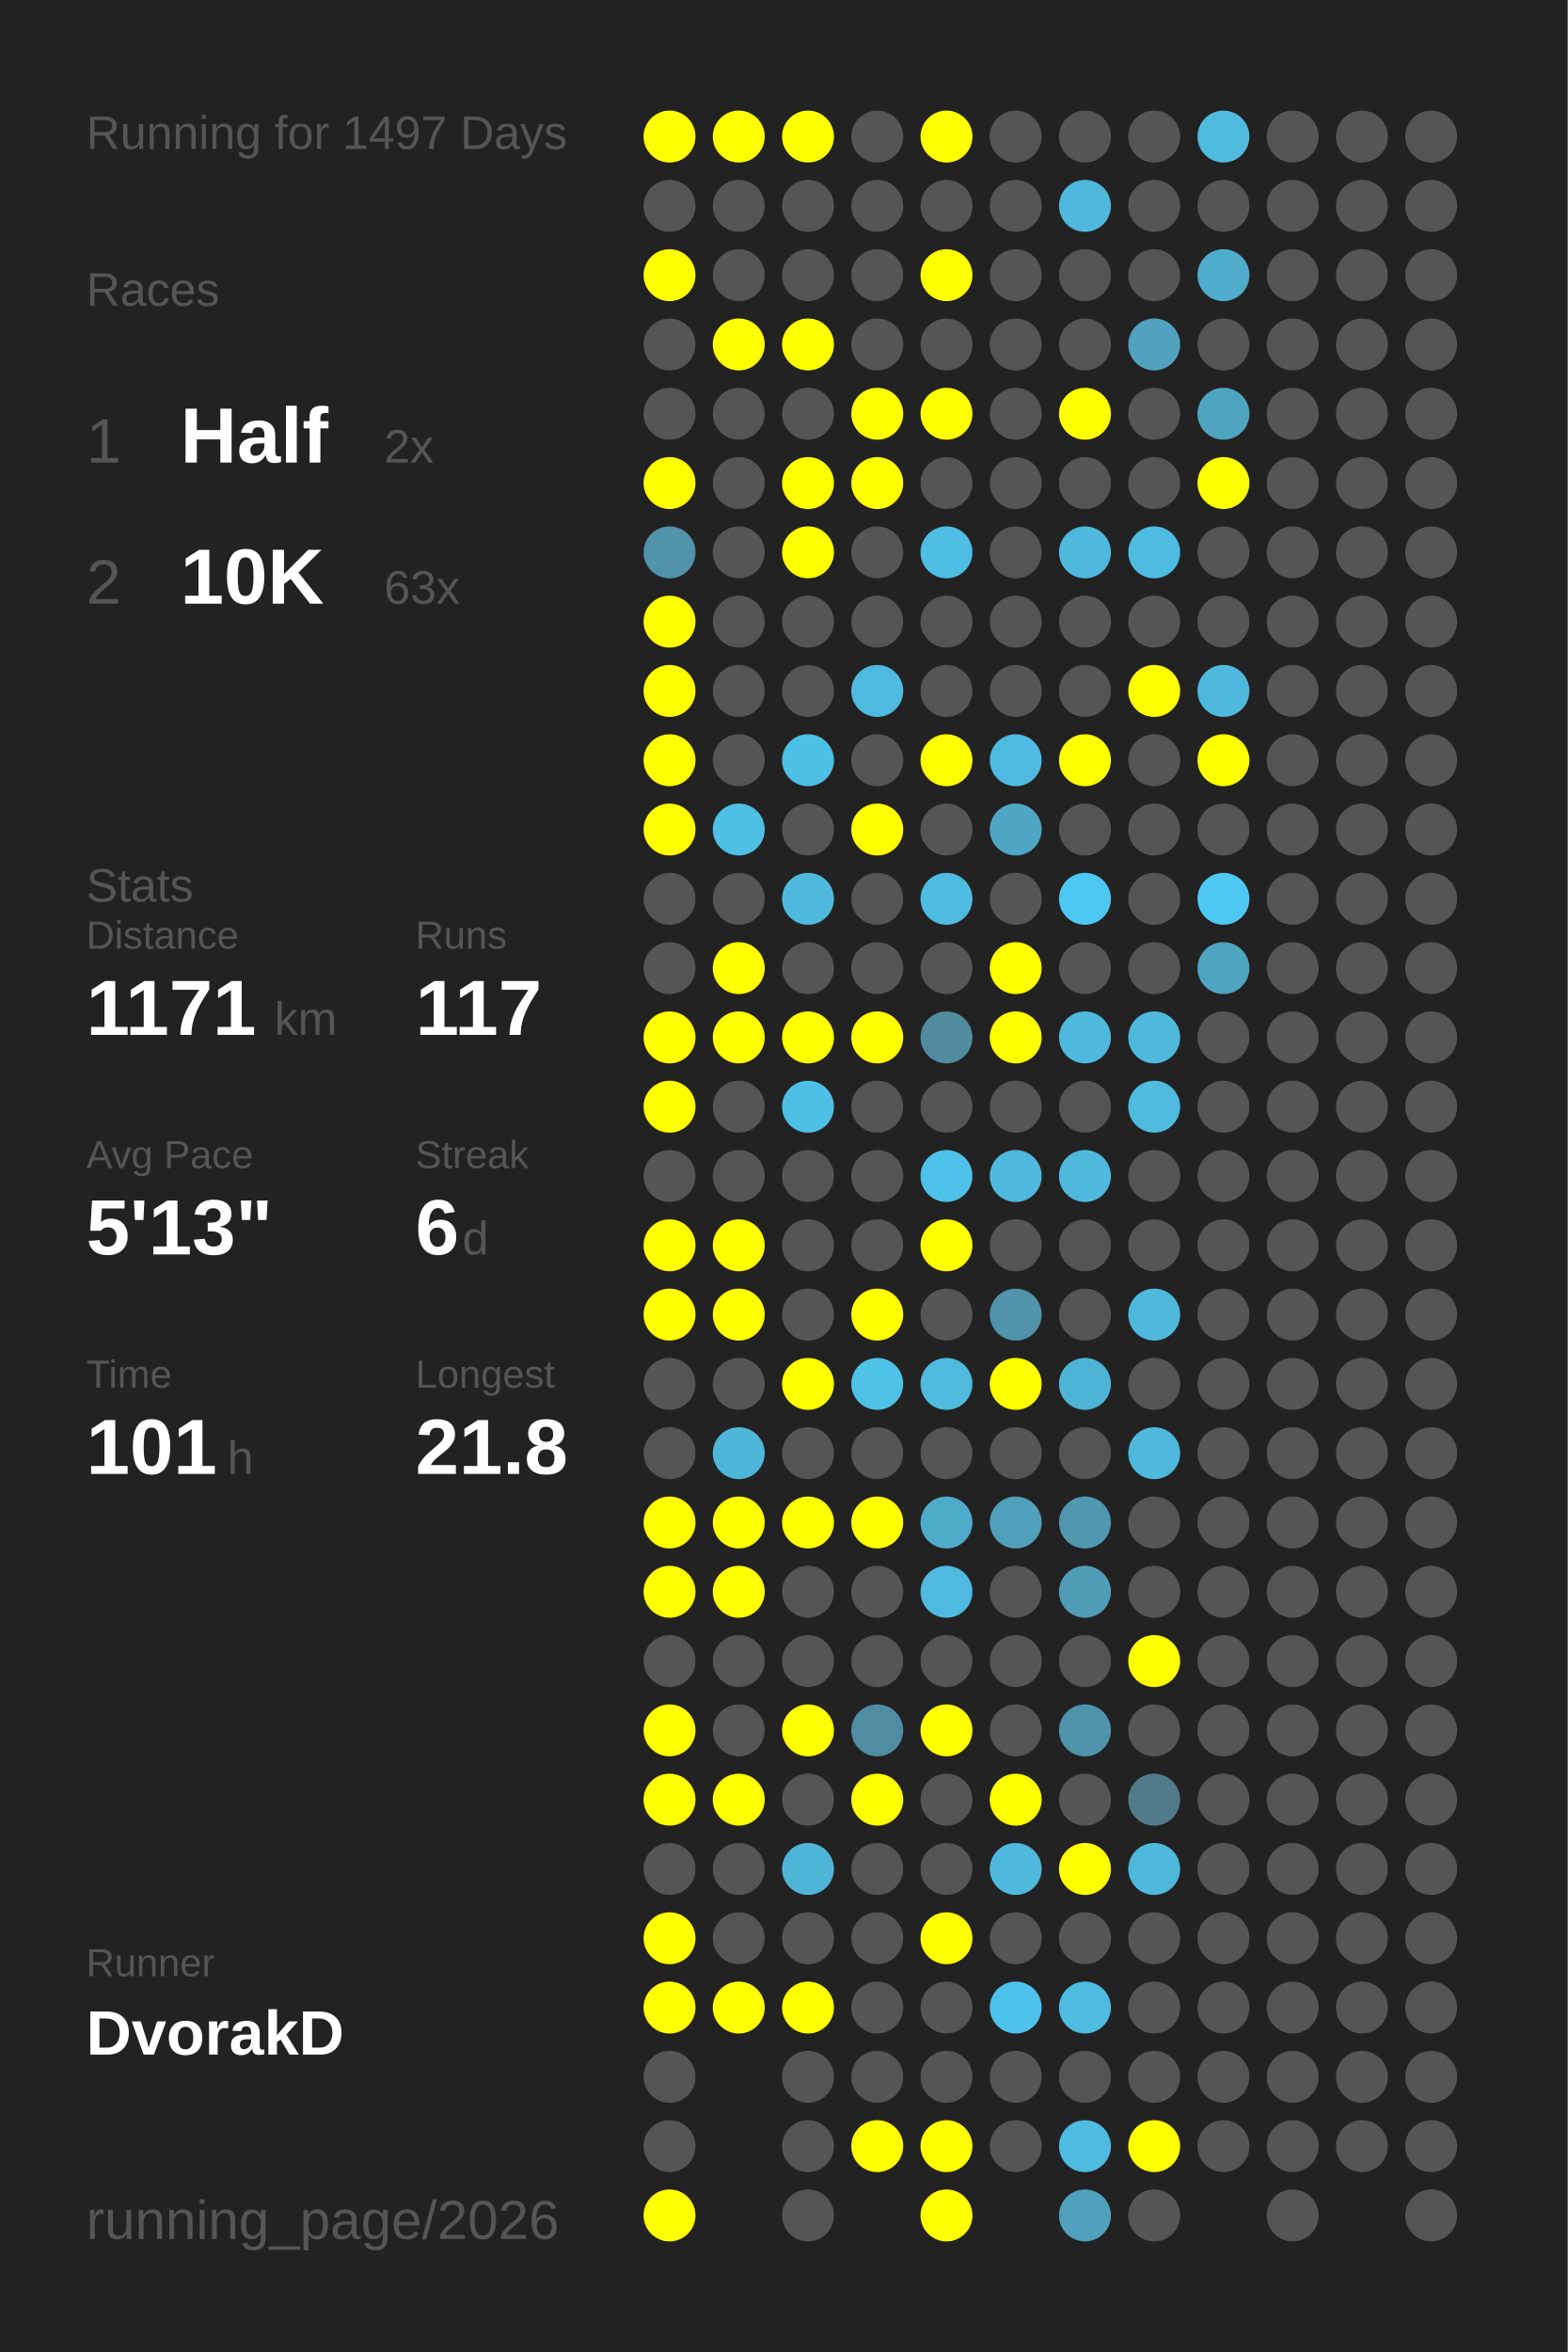
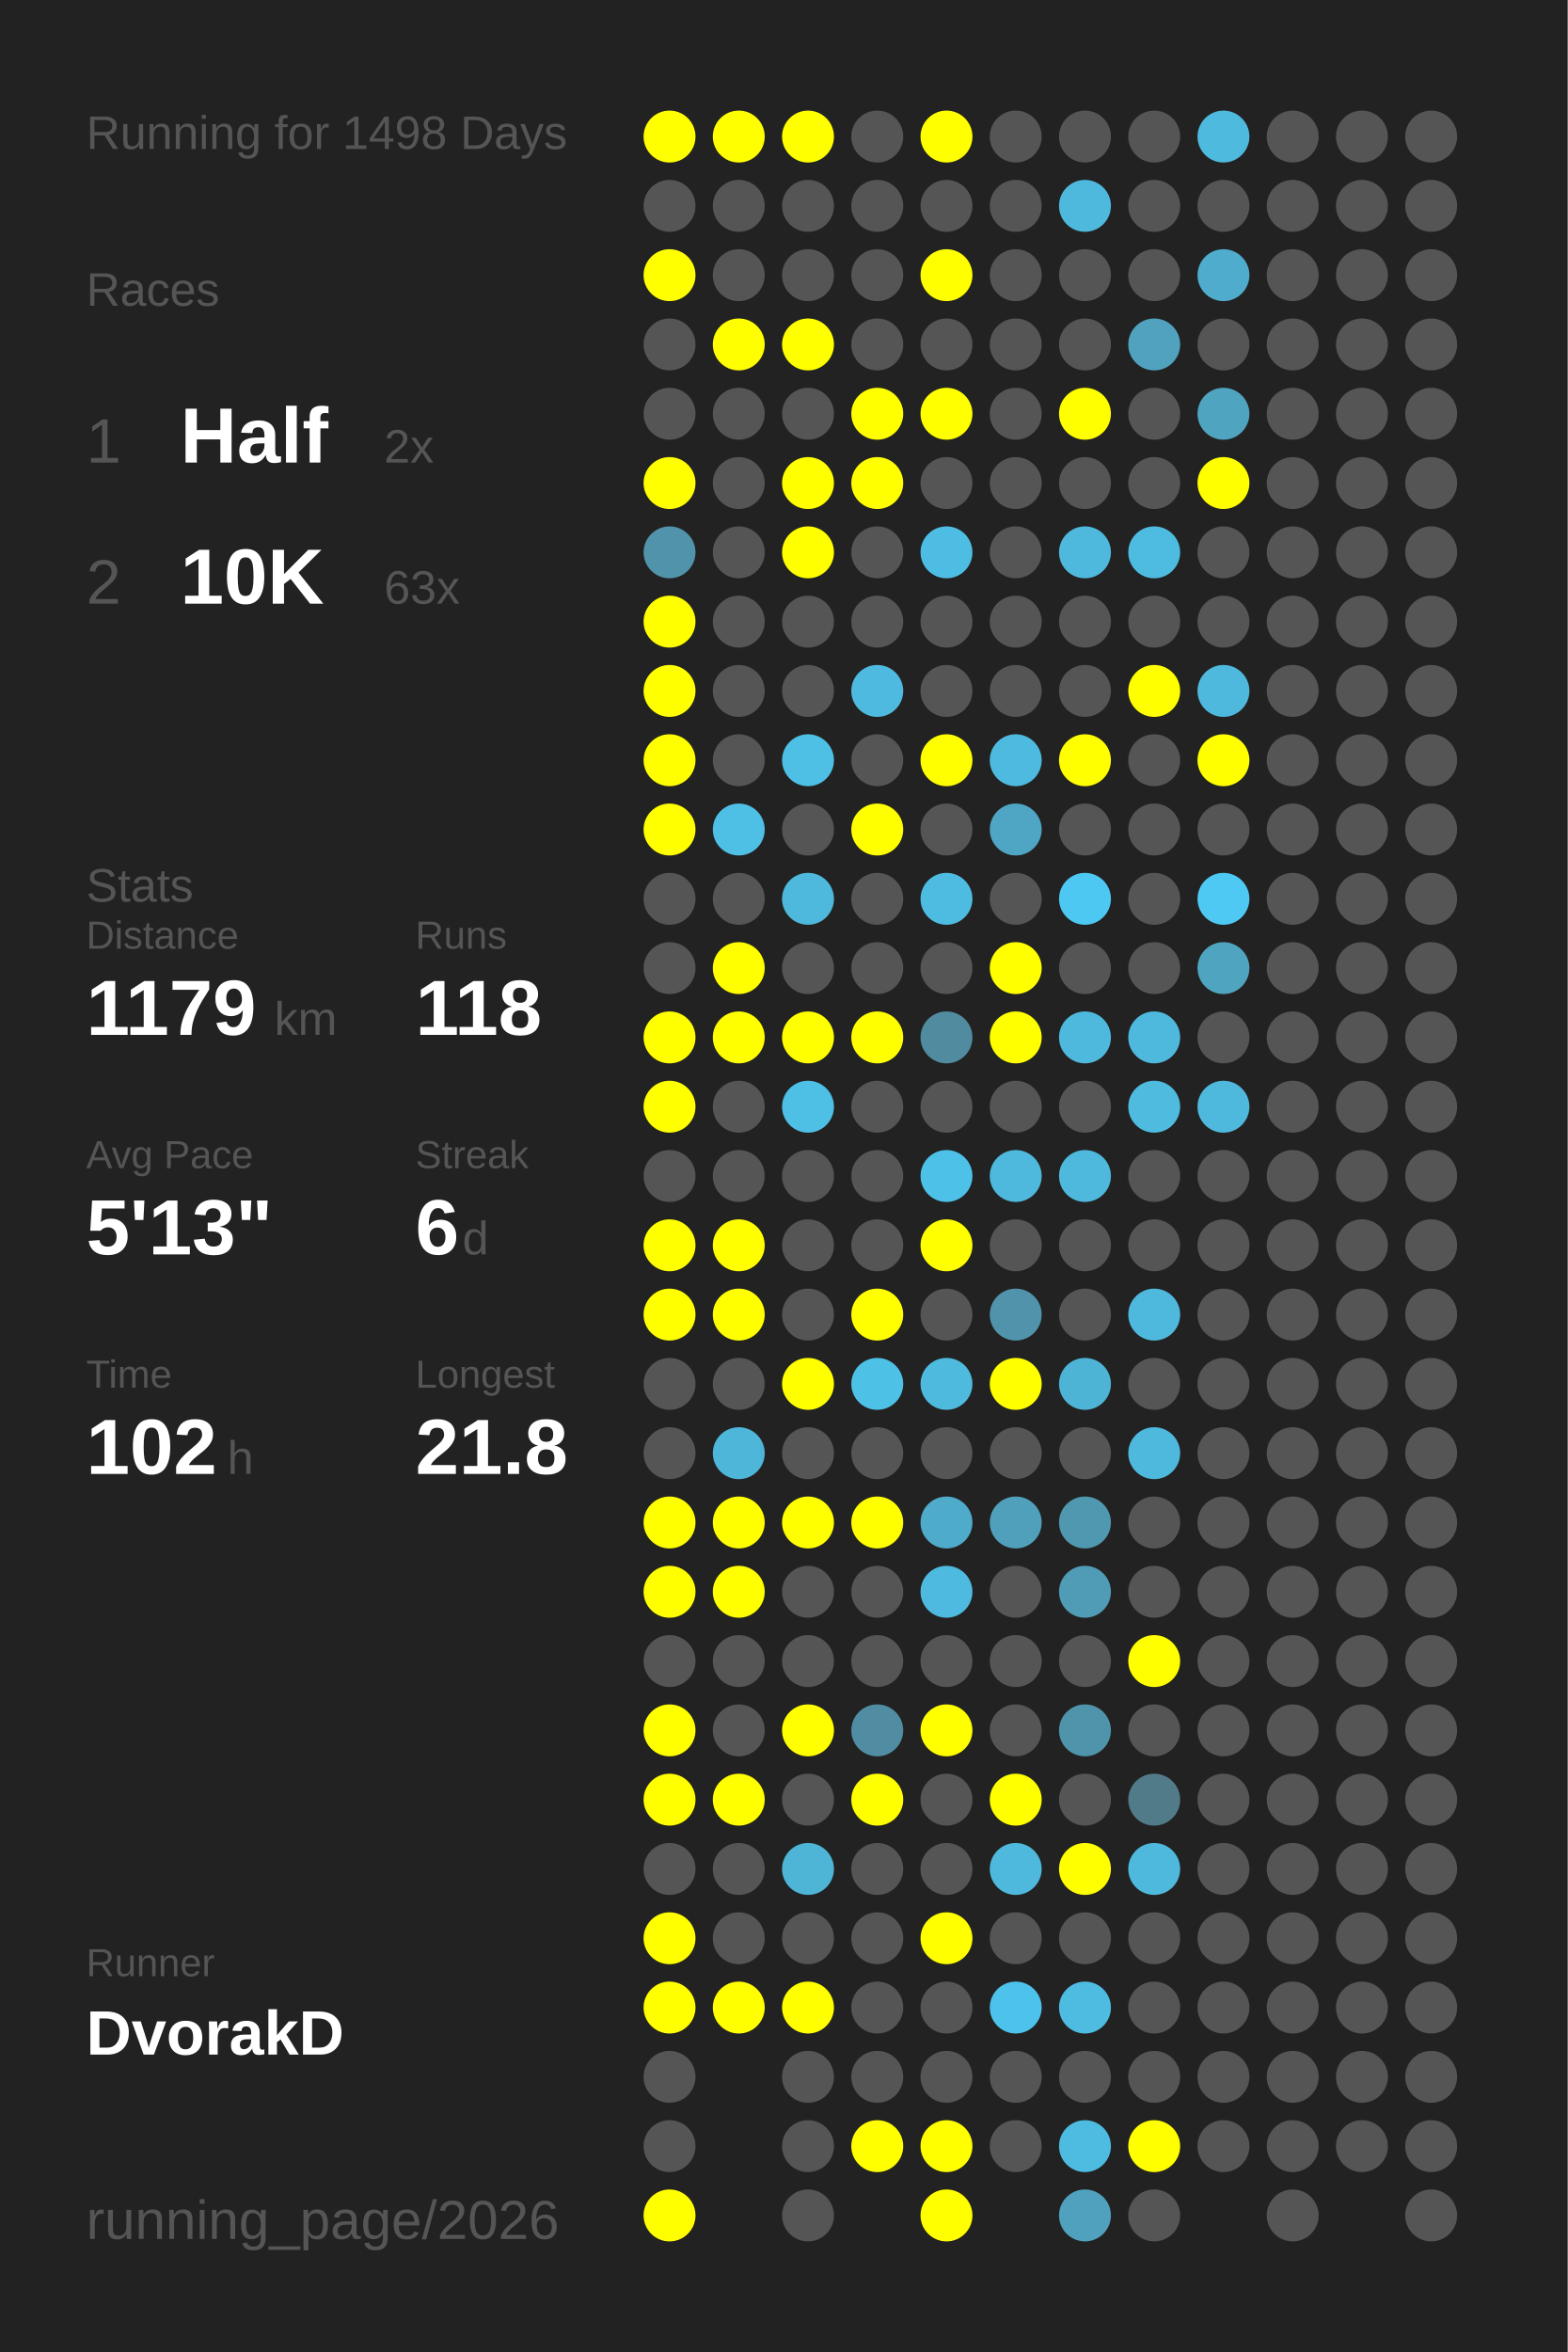
<svg xmlns="http://www.w3.org/2000/svg" baseProfile="full" height="300mm" version="1.1" viewBox="0,0,200,300" width="200mm">
  <defs />
  <rect fill="#222222" height="300" width="200" x="0" y="0" />
-   <text fill="#555555" style="font-size:6px; font-family:Arial;" x="11" y="19">Running for 1497 Days</text>
+   <text fill="#555555" style="font-size:6px; font-family:Arial;" x="11" y="19">Running for 1498 Days</text>
  <text fill="#555555" style="font-size:6px; font-family:Arial;" x="11" y="39">Races</text>
  <text fill="#555555" style="font-size:8px; font-family:Arial;" x="11" y="59">1</text>
  <text fill="#FFFFFF" style="font-size:10px; font-family:Arial; font-weight:bold;" x="23" y="59">Half</text>
  <text fill="#555555" style="font-size:6px; font-family:Arial;" x="49" y="59">2x</text>
  <text fill="#555555" style="font-size:8px; font-family:Arial;" x="11" y="77">2</text>
  <text fill="#FFFFFF" style="font-size:10px; font-family:Arial; font-weight:bold;" x="23" y="77">10K</text>
  <text fill="#555555" style="font-size:6px; font-family:Arial;" x="49" y="77">63x</text>
  <text fill="#555555" style="font-size:6px; font-family:Arial;" x="11" y="115">Stats</text>
  <text fill="#555555" style="font-size:5px; font-family:Arial;" x="11" y="121">Distance</text>
-   <text fill="#FFFFFF" style="font-size:10px; font-family:Arial; font-weight:bold;" x="11" y="132">1171</text>
+   <text fill="#FFFFFF" style="font-size:10px; font-family:Arial; font-weight:bold;" x="11" y="132">1179</text>
  <text fill="#555555" style="font-size:6px; font-family:Arial;" x="35" y="132">km</text>
  <text fill="#555555" style="font-size:5px; font-family:Arial;" x="53" y="121">Runs</text>
-   <text fill="#FFFFFF" style="font-size:10px; font-family:Arial; font-weight:bold;" x="53" y="132">117</text>
+   <text fill="#FFFFFF" style="font-size:10px; font-family:Arial; font-weight:bold;" x="53" y="132">118</text>
  <text fill="#555555" style="font-size:5px; font-family:Arial;" x="11" y="149">Avg Pace</text>
  <text fill="#FFFFFF" style="font-size:10px; font-family:Arial; font-weight:bold;" x="11" y="160">5'13"</text>
  <text fill="#555555" style="font-size:5px; font-family:Arial;" x="53" y="149">Streak</text>
  <text fill="#FFFFFF" style="font-size:10px; font-family:Arial; font-weight:bold;" x="53" y="160">6</text>
  <text fill="#555555" style="font-size:6px; font-family:Arial;" x="59" y="160">d</text>
  <text fill="#555555" style="font-size:5px; font-family:Arial;" x="11" y="177">Time</text>
-   <text fill="#FFFFFF" style="font-size:10px; font-family:Arial; font-weight:bold;" x="11" y="188">101</text>
+   <text fill="#FFFFFF" style="font-size:10px; font-family:Arial; font-weight:bold;" x="11" y="188">102</text>
  <text fill="#555555" style="font-size:6px; font-family:Arial;" x="29" y="188">h</text>
  <text fill="#555555" style="font-size:5px; font-family:Arial;" x="53" y="177">Longest</text>
  <text fill="#FFFFFF" style="font-size:10px; font-family:Arial; font-weight:bold;" x="53" y="188">21.8</text>
  <text fill="#555555" style="font-size:5px; font-family:Arial;" x="11" y="252.065">Runner</text>
  <text fill="#FFFFFF" style="font-size:8px; font-family:Arial; font-weight:bold;" x="11" y="262.065">DvorakD</text>
  <text fill="#555555" style="font-size:7px; font-family:Arial;" x="11" y="285.581">running_page/2026</text>
  <circle cx="85.417" cy="17.419" fill="#FFFF00" r="3.312" />
  <circle cx="85.417" cy="26.258" fill="#555555" r="3.312" />
  <circle cx="85.417" cy="35.097" fill="#FFFF00" r="3.312" />
  <circle cx="85.417" cy="43.935" fill="#555555" r="3.312" />
  <circle cx="85.417" cy="52.774" fill="#555555" r="3.312" />
  <circle cx="85.417" cy="61.613" fill="#FFFF00" r="3.312" />
  <circle cx="85.417" cy="70.452" fill="#5093aa" r="3.312" />
  <circle cx="85.417" cy="79.29" fill="#FFFF00" r="3.312" />
  <circle cx="85.417" cy="88.129" fill="#FFFF00" r="3.312" />
  <circle cx="85.417" cy="96.968" fill="#FFFF00" r="3.312" />
  <circle cx="85.417" cy="105.806" fill="#FFFF00" r="3.312" />
  <circle cx="85.417" cy="114.645" fill="#555555" r="3.312" />
  <circle cx="85.417" cy="123.484" fill="#555555" r="3.312" />
  <circle cx="85.417" cy="132.323" fill="#FFFF00" r="3.312" />
  <circle cx="85.417" cy="141.161" fill="#FFFF00" r="3.312" />
  <circle cx="85.417" cy="150" fill="#555555" r="3.312" />
  <circle cx="85.417" cy="158.839" fill="#FFFF00" r="3.312" />
  <circle cx="85.417" cy="167.677" fill="#FFFF00" r="3.312" />
  <circle cx="85.417" cy="176.516" fill="#555555" r="3.312" />
  <circle cx="85.417" cy="185.355" fill="#555555" r="3.312" />
  <circle cx="85.417" cy="194.194" fill="#FFFF00" r="3.312" />
  <circle cx="85.417" cy="203.032" fill="#FFFF00" r="3.312" />
  <circle cx="85.417" cy="211.871" fill="#555555" r="3.312" />
  <circle cx="85.417" cy="220.71" fill="#FFFF00" r="3.312" />
  <circle cx="85.417" cy="229.548" fill="#FFFF00" r="3.312" />
  <circle cx="85.417" cy="238.387" fill="#555555" r="3.312" />
  <circle cx="85.417" cy="247.226" fill="#FFFF00" r="3.312" />
  <circle cx="85.417" cy="256.065" fill="#FFFF00" r="3.312" />
  <circle cx="85.417" cy="264.903" fill="#555555" r="3.312" />
  <circle cx="85.417" cy="273.742" fill="#555555" r="3.312" />
  <circle cx="85.417" cy="282.581" fill="#FFFF00" r="3.312" />
  <circle cx="94.25" cy="17.419" fill="#FFFF00" r="3.312" />
  <circle cx="94.25" cy="26.258" fill="#555555" r="3.312" />
  <circle cx="94.25" cy="35.097" fill="#555555" r="3.312" />
  <circle cx="94.25" cy="43.935" fill="#FFFF00" r="3.312" />
  <circle cx="94.25" cy="52.774" fill="#555555" r="3.312" />
  <circle cx="94.25" cy="61.613" fill="#555555" r="3.312" />
  <circle cx="94.25" cy="70.452" fill="#555555" r="3.312" />
  <circle cx="94.25" cy="79.29" fill="#555555" r="3.312" />
  <circle cx="94.25" cy="88.129" fill="#555555" r="3.312" />
  <circle cx="94.25" cy="96.968" fill="#555555" r="3.312" />
  <circle cx="94.25" cy="105.806" fill="#4ebfe5" r="3.312" />
  <circle cx="94.25" cy="114.645" fill="#555555" r="3.312" />
  <circle cx="94.25" cy="123.484" fill="#FFFF00" r="3.312" />
  <circle cx="94.25" cy="132.323" fill="#FFFF00" r="3.312" />
  <circle cx="94.25" cy="141.161" fill="#555555" r="3.312" />
  <circle cx="94.25" cy="150" fill="#555555" r="3.312" />
  <circle cx="94.25" cy="158.839" fill="#FFFF00" r="3.312" />
  <circle cx="94.25" cy="167.677" fill="#FFFF00" r="3.312" />
  <circle cx="94.25" cy="176.516" fill="#555555" r="3.312" />
  <circle cx="94.25" cy="185.355" fill="#4eb6d9" r="3.312" />
  <circle cx="94.25" cy="194.194" fill="#FFFF00" r="3.312" />
  <circle cx="94.25" cy="203.032" fill="#FFFF00" r="3.312" />
  <circle cx="94.25" cy="211.871" fill="#555555" r="3.312" />
  <circle cx="94.25" cy="220.71" fill="#555555" r="3.312" />
  <circle cx="94.25" cy="229.548" fill="#FFFF00" r="3.312" />
  <circle cx="94.25" cy="238.387" fill="#555555" r="3.312" />
  <circle cx="94.25" cy="247.226" fill="#555555" r="3.312" />
  <circle cx="94.25" cy="256.065" fill="#FFFF00" r="3.312" />
  <circle cx="103.083" cy="17.419" fill="#FFFF00" r="3.312" />
  <circle cx="103.083" cy="26.258" fill="#555555" r="3.312" />
  <circle cx="103.083" cy="35.097" fill="#555555" r="3.312" />
  <circle cx="103.083" cy="43.935" fill="#FFFF00" r="3.312" />
  <circle cx="103.083" cy="52.774" fill="#555555" r="3.312" />
  <circle cx="103.083" cy="61.613" fill="#FFFF00" r="3.312" />
  <circle cx="103.083" cy="70.452" fill="#FFFF00" r="3.312" />
  <circle cx="103.083" cy="79.29" fill="#555555" r="3.312" />
  <circle cx="103.083" cy="88.129" fill="#555555" r="3.312" />
  <circle cx="103.083" cy="96.968" fill="#4ebfe5" r="3.312" />
  <circle cx="103.083" cy="105.806" fill="#555555" r="3.312" />
  <circle cx="103.083" cy="114.645" fill="#4eb9dd" r="3.312" />
  <circle cx="103.083" cy="123.484" fill="#555555" r="3.312" />
  <circle cx="103.083" cy="132.323" fill="#FFFF00" r="3.312" />
  <circle cx="103.083" cy="141.161" fill="#4ebfe5" r="3.312" />
  <circle cx="103.083" cy="150" fill="#555555" r="3.312" />
  <circle cx="103.083" cy="158.839" fill="#555555" r="3.312" />
  <circle cx="103.083" cy="167.677" fill="#555555" r="3.312" />
  <circle cx="103.083" cy="176.516" fill="#FFFF00" r="3.312" />
  <circle cx="103.083" cy="185.355" fill="#555555" r="3.312" />
  <circle cx="103.083" cy="194.194" fill="#FFFF00" r="3.312" />
  <circle cx="103.083" cy="203.032" fill="#555555" r="3.312" />
  <circle cx="103.083" cy="211.871" fill="#555555" r="3.312" />
  <circle cx="103.083" cy="220.71" fill="#FFFF00" r="3.312" />
  <circle cx="103.083" cy="229.548" fill="#555555" r="3.312" />
  <circle cx="103.083" cy="238.387" fill="#4eb5d7" r="3.312" />
  <circle cx="103.083" cy="247.226" fill="#555555" r="3.312" />
  <circle cx="103.083" cy="256.065" fill="#FFFF00" r="3.312" />
  <circle cx="103.083" cy="264.903" fill="#555555" r="3.312" />
  <circle cx="103.083" cy="273.742" fill="#555555" r="3.312" />
  <circle cx="103.083" cy="282.581" fill="#555555" r="3.312" />
  <circle cx="111.917" cy="17.419" fill="#555555" r="3.312" />
  <circle cx="111.917" cy="26.258" fill="#555555" r="3.312" />
  <circle cx="111.917" cy="35.097" fill="#555555" r="3.312" />
  <circle cx="111.917" cy="43.935" fill="#555555" r="3.312" />
  <circle cx="111.917" cy="52.774" fill="#FFFF00" r="3.312" />
  <circle cx="111.917" cy="61.613" fill="#FFFF00" r="3.312" />
  <circle cx="111.917" cy="70.452" fill="#555555" r="3.312" />
  <circle cx="111.917" cy="79.29" fill="#555555" r="3.312" />
  <circle cx="111.917" cy="88.129" fill="#4ebadf" r="3.312" />
  <circle cx="111.917" cy="96.968" fill="#555555" r="3.312" />
  <circle cx="111.917" cy="105.806" fill="#FFFF00" r="3.312" />
  <circle cx="111.917" cy="114.645" fill="#555555" r="3.312" />
  <circle cx="111.917" cy="123.484" fill="#555555" r="3.312" />
  <circle cx="111.917" cy="132.323" fill="#FFFF00" r="3.312" />
  <circle cx="111.917" cy="141.161" fill="#555555" r="3.312" />
  <circle cx="111.917" cy="150" fill="#555555" r="3.312" />
  <circle cx="111.917" cy="158.839" fill="#555555" r="3.312" />
  <circle cx="111.917" cy="167.677" fill="#FFFF00" r="3.312" />
  <circle cx="111.917" cy="176.516" fill="#4ec1e7" r="3.312" />
  <circle cx="111.917" cy="185.355" fill="#555555" r="3.312" />
  <circle cx="111.917" cy="194.194" fill="#FFFF00" r="3.312" />
  <circle cx="111.917" cy="203.032" fill="#555555" r="3.312" />
  <circle cx="111.917" cy="211.871" fill="#555555" r="3.312" />
  <circle cx="111.917" cy="220.71" fill="#518da2" r="3.312" />
  <circle cx="111.917" cy="229.548" fill="#FFFF00" r="3.312" />
  <circle cx="111.917" cy="238.387" fill="#555555" r="3.312" />
  <circle cx="111.917" cy="247.226" fill="#555555" r="3.312" />
  <circle cx="111.917" cy="256.065" fill="#555555" r="3.312" />
  <circle cx="111.917" cy="264.903" fill="#555555" r="3.312" />
  <circle cx="111.917" cy="273.742" fill="#FFFF00" r="3.312" />
  <circle cx="120.75" cy="17.419" fill="#FFFF00" r="3.312" />
  <circle cx="120.75" cy="26.258" fill="#555555" r="3.312" />
  <circle cx="120.75" cy="35.097" fill="#FFFF00" r="3.312" />
  <circle cx="120.75" cy="43.935" fill="#555555" r="3.312" />
  <circle cx="120.75" cy="52.774" fill="#FFFF00" r="3.312" />
  <circle cx="120.75" cy="61.613" fill="#555555" r="3.312" />
  <circle cx="120.75" cy="70.452" fill="#4ebde3" r="3.312" />
  <circle cx="120.75" cy="79.29" fill="#555555" r="3.312" />
  <circle cx="120.75" cy="88.129" fill="#555555" r="3.312" />
  <circle cx="120.75" cy="96.968" fill="#FFFF00" r="3.312" />
  <circle cx="120.75" cy="105.806" fill="#555555" r="3.312" />
  <circle cx="120.75" cy="114.645" fill="#4ebce1" r="3.312" />
  <circle cx="120.75" cy="123.484" fill="#555555" r="3.312" />
  <circle cx="120.75" cy="132.323" fill="#518b9f" r="3.312" />
  <circle cx="120.75" cy="141.161" fill="#555555" r="3.312" />
  <circle cx="120.75" cy="150" fill="#4ec1e9" r="3.312" />
  <circle cx="120.75" cy="158.839" fill="#FFFF00" r="3.312" />
  <circle cx="120.75" cy="167.677" fill="#555555" r="3.312" />
  <circle cx="120.75" cy="176.516" fill="#4ebade" r="3.312" />
  <circle cx="120.75" cy="185.355" fill="#555555" r="3.312" />
  <circle cx="120.75" cy="194.194" fill="#4fabca" r="3.312" />
  <circle cx="120.75" cy="203.032" fill="#4ebadf" r="3.312" />
  <circle cx="120.75" cy="211.871" fill="#555555" r="3.312" />
  <circle cx="120.75" cy="220.71" fill="#FFFF00" r="3.312" />
  <circle cx="120.75" cy="229.548" fill="#555555" r="3.312" />
  <circle cx="120.75" cy="238.387" fill="#555555" r="3.312" />
  <circle cx="120.75" cy="247.226" fill="#FFFF00" r="3.312" />
  <circle cx="120.75" cy="256.065" fill="#555555" r="3.312" />
  <circle cx="120.75" cy="264.903" fill="#555555" r="3.312" />
  <circle cx="120.75" cy="273.742" fill="#FFFF00" r="3.312" />
  <circle cx="120.75" cy="282.581" fill="#FFFF00" r="3.312" />
  <circle cx="129.583" cy="17.419" fill="#555555" r="3.312" />
  <circle cx="129.583" cy="26.258" fill="#555555" r="3.312" />
  <circle cx="129.583" cy="35.097" fill="#555555" r="3.312" />
  <circle cx="129.583" cy="43.935" fill="#555555" r="3.312" />
  <circle cx="129.583" cy="52.774" fill="#555555" r="3.312" />
  <circle cx="129.583" cy="61.613" fill="#555555" r="3.312" />
  <circle cx="129.583" cy="70.452" fill="#555555" r="3.312" />
  <circle cx="129.583" cy="79.29" fill="#555555" r="3.312" />
  <circle cx="129.583" cy="88.129" fill="#555555" r="3.312" />
  <circle cx="129.583" cy="96.968" fill="#4ebadf" r="3.312" />
  <circle cx="129.583" cy="105.806" fill="#4fa6c4" r="3.312" />
  <circle cx="129.583" cy="114.645" fill="#555555" r="3.312" />
  <circle cx="129.583" cy="123.484" fill="#FFFF00" r="3.312" />
  <circle cx="129.583" cy="132.323" fill="#FFFF00" r="3.312" />
  <circle cx="129.583" cy="141.161" fill="#555555" r="3.312" />
  <circle cx="129.583" cy="150" fill="#4eb9dd" r="3.312" />
  <circle cx="129.583" cy="158.839" fill="#555555" r="3.312" />
  <circle cx="129.583" cy="167.677" fill="#5093aa" r="3.312" />
  <circle cx="129.583" cy="176.516" fill="#FFFF00" r="3.312" />
  <circle cx="129.583" cy="185.355" fill="#555555" r="3.312" />
  <circle cx="129.583" cy="194.194" fill="#50a0bb" r="3.312" />
  <circle cx="129.583" cy="203.032" fill="#555555" r="3.312" />
  <circle cx="129.583" cy="211.871" fill="#555555" r="3.312" />
  <circle cx="129.583" cy="220.71" fill="#555555" r="3.312" />
  <circle cx="129.583" cy="229.548" fill="#FFFF00" r="3.312" />
  <circle cx="129.583" cy="238.387" fill="#4eb9dd" r="3.312" />
  <circle cx="129.583" cy="247.226" fill="#555555" r="3.312" />
  <circle cx="129.583" cy="256.065" fill="#4dc2ea" r="3.312" />
  <circle cx="129.583" cy="264.903" fill="#555555" r="3.312" />
  <circle cx="129.583" cy="273.742" fill="#555555" r="3.312" />
  <circle cx="138.417" cy="17.419" fill="#555555" r="3.312" />
  <circle cx="138.417" cy="26.258" fill="#4eb9dd" r="3.312" />
  <circle cx="138.417" cy="35.097" fill="#555555" r="3.312" />
  <circle cx="138.417" cy="43.935" fill="#555555" r="3.312" />
  <circle cx="138.417" cy="52.774" fill="#FFFF00" r="3.312" />
  <circle cx="138.417" cy="61.613" fill="#555555" r="3.312" />
  <circle cx="138.417" cy="70.452" fill="#4eb9dd" r="3.312" />
  <circle cx="138.417" cy="79.29" fill="#555555" r="3.312" />
  <circle cx="138.417" cy="88.129" fill="#555555" r="3.312" />
  <circle cx="138.417" cy="96.968" fill="#FFFF00" r="3.312" />
  <circle cx="138.417" cy="105.806" fill="#555555" r="3.312" />
  <circle cx="138.417" cy="114.645" fill="#4dc8f2" r="3.312" />
  <circle cx="138.417" cy="123.484" fill="#555555" r="3.312" />
  <circle cx="138.417" cy="132.323" fill="#4eb9dd" r="3.312" />
  <circle cx="138.417" cy="141.161" fill="#555555" r="3.312" />
  <circle cx="138.417" cy="150" fill="#4eb9dd" r="3.312" />
  <circle cx="138.417" cy="158.839" fill="#555555" r="3.312" />
  <circle cx="138.417" cy="167.677" fill="#555555" r="3.312" />
  <circle cx="138.417" cy="176.516" fill="#4eb4d6" r="3.312" />
  <circle cx="138.417" cy="185.355" fill="#555555" r="3.312" />
  <circle cx="138.417" cy="194.194" fill="#5098b0" r="3.312" />
  <circle cx="138.417" cy="203.032" fill="#509bb5" r="3.312" />
  <circle cx="138.417" cy="211.871" fill="#555555" r="3.312" />
  <circle cx="138.417" cy="220.71" fill="#5094ab" r="3.312" />
  <circle cx="138.417" cy="229.548" fill="#555555" r="3.312" />
  <circle cx="138.417" cy="238.387" fill="#FFFF00" r="3.312" />
  <circle cx="138.417" cy="247.226" fill="#555555" r="3.312" />
  <circle cx="138.417" cy="256.065" fill="#4ebbe0" r="3.312" />
  <circle cx="138.417" cy="264.903" fill="#555555" r="3.312" />
  <circle cx="138.417" cy="273.742" fill="#4ebbe0" r="3.312" />
  <circle cx="138.417" cy="282.581" fill="#50a1bd" r="3.312" />
  <circle cx="147.25" cy="17.419" fill="#555555" r="3.312" />
  <circle cx="147.25" cy="26.258" fill="#555555" r="3.312" />
  <circle cx="147.25" cy="35.097" fill="#555555" r="3.312" />
  <circle cx="147.25" cy="43.935" fill="#50a2be" r="3.312" />
  <circle cx="147.25" cy="52.774" fill="#555555" r="3.312" />
  <circle cx="147.25" cy="61.613" fill="#555555" r="3.312" />
  <circle cx="147.25" cy="70.452" fill="#4ebce1" r="3.312" />
  <circle cx="147.25" cy="79.29" fill="#555555" r="3.312" />
  <circle cx="147.25" cy="88.129" fill="#FFFF00" r="3.312" />
  <circle cx="147.25" cy="96.968" fill="#555555" r="3.312" />
  <circle cx="147.25" cy="105.806" fill="#555555" r="3.312" />
  <circle cx="147.25" cy="114.645" fill="#555555" r="3.312" />
  <circle cx="147.25" cy="123.484" fill="#555555" r="3.312" />
  <circle cx="147.25" cy="132.323" fill="#4eb9dd" r="3.312" />
  <circle cx="147.25" cy="141.161" fill="#4ebbdf" r="3.312" />
  <circle cx="147.25" cy="150" fill="#555555" r="3.312" />
  <circle cx="147.25" cy="158.839" fill="#555555" r="3.312" />
  <circle cx="147.25" cy="167.677" fill="#4eb9dd" r="3.312" />
  <circle cx="147.25" cy="176.516" fill="#555555" r="3.312" />
  <circle cx="147.25" cy="185.355" fill="#4eb9dd" r="3.312" />
  <circle cx="147.25" cy="194.194" fill="#555555" r="3.312" />
  <circle cx="147.25" cy="203.032" fill="#555555" r="3.312" />
  <circle cx="147.25" cy="211.871" fill="#FFFF00" r="3.312" />
  <circle cx="147.25" cy="220.71" fill="#555555" r="3.312" />
  <circle cx="147.25" cy="229.548" fill="#527b89" r="3.312" />
  <circle cx="147.25" cy="238.387" fill="#4eb9dd" r="3.312" />
  <circle cx="147.25" cy="247.226" fill="#555555" r="3.312" />
  <circle cx="147.25" cy="256.065" fill="#555555" r="3.312" />
  <circle cx="147.25" cy="264.903" fill="#555555" r="3.312" />
  <circle cx="147.25" cy="273.742" fill="#FFFF00" r="3.312" />
  <circle cx="147.25" cy="282.581" fill="#555555" r="3.312" />
  <circle cx="156.083" cy="17.419" fill="#4ebade" r="3.312" />
  <circle cx="156.083" cy="26.258" fill="#555555" r="3.312" />
  <circle cx="156.083" cy="35.097" fill="#4faccc" r="3.312" />
  <circle cx="156.083" cy="43.935" fill="#555555" r="3.312" />
  <circle cx="156.083" cy="52.774" fill="#4fa4c0" r="3.312" />
  <circle cx="156.083" cy="61.613" fill="#FFFF00" r="3.312" />
  <circle cx="156.083" cy="70.452" fill="#555555" r="3.312" />
  <circle cx="156.083" cy="79.29" fill="#555555" r="3.312" />
  <circle cx="156.083" cy="88.129" fill="#4eb9dd" r="3.312" />
  <circle cx="156.083" cy="96.968" fill="#FFFF00" r="3.312" />
  <circle cx="156.083" cy="105.806" fill="#555555" r="3.312" />
  <circle cx="156.083" cy="114.645" fill="#4dc9f3" r="3.312" />
  <circle cx="156.083" cy="123.484" fill="#4fa4c0" r="3.312" />
  <circle cx="156.083" cy="132.323" fill="#555555" r="3.312" />
-   <circle cx="156.083" cy="141.161" fill="#555555" r="3.312" />
+   <circle cx="156.083" cy="141.161" fill="#4eb9dd" r="3.312" />
  <circle cx="156.083" cy="150" fill="#555555" r="3.312" />
  <circle cx="156.083" cy="158.839" fill="#555555" r="3.312" />
  <circle cx="156.083" cy="167.677" fill="#555555" r="3.312" />
  <circle cx="156.083" cy="176.516" fill="#555555" r="3.312" />
  <circle cx="156.083" cy="185.355" fill="#555555" r="3.312" />
  <circle cx="156.083" cy="194.194" fill="#555555" r="3.312" />
  <circle cx="156.083" cy="203.032" fill="#555555" r="3.312" />
  <circle cx="156.083" cy="211.871" fill="#555555" r="3.312" />
  <circle cx="156.083" cy="220.71" fill="#555555" r="3.312" />
  <circle cx="156.083" cy="229.548" fill="#555555" r="3.312" />
  <circle cx="156.083" cy="238.387" fill="#555555" r="3.312" />
  <circle cx="156.083" cy="247.226" fill="#555555" r="3.312" />
  <circle cx="156.083" cy="256.065" fill="#555555" r="3.312" />
  <circle cx="156.083" cy="264.903" fill="#555555" r="3.312" />
  <circle cx="156.083" cy="273.742" fill="#555555" r="3.312" />
  <circle cx="164.917" cy="17.419" fill="#555555" r="3.312" />
  <circle cx="164.917" cy="26.258" fill="#555555" r="3.312" />
  <circle cx="164.917" cy="35.097" fill="#555555" r="3.312" />
  <circle cx="164.917" cy="43.935" fill="#555555" r="3.312" />
  <circle cx="164.917" cy="52.774" fill="#555555" r="3.312" />
  <circle cx="164.917" cy="61.613" fill="#555555" r="3.312" />
  <circle cx="164.917" cy="70.452" fill="#555555" r="3.312" />
  <circle cx="164.917" cy="79.29" fill="#555555" r="3.312" />
  <circle cx="164.917" cy="88.129" fill="#555555" r="3.312" />
  <circle cx="164.917" cy="96.968" fill="#555555" r="3.312" />
  <circle cx="164.917" cy="105.806" fill="#555555" r="3.312" />
  <circle cx="164.917" cy="114.645" fill="#555555" r="3.312" />
  <circle cx="164.917" cy="123.484" fill="#555555" r="3.312" />
  <circle cx="164.917" cy="132.323" fill="#555555" r="3.312" />
  <circle cx="164.917" cy="141.161" fill="#555555" r="3.312" />
  <circle cx="164.917" cy="150" fill="#555555" r="3.312" />
  <circle cx="164.917" cy="158.839" fill="#555555" r="3.312" />
  <circle cx="164.917" cy="167.677" fill="#555555" r="3.312" />
  <circle cx="164.917" cy="176.516" fill="#555555" r="3.312" />
  <circle cx="164.917" cy="185.355" fill="#555555" r="3.312" />
  <circle cx="164.917" cy="194.194" fill="#555555" r="3.312" />
  <circle cx="164.917" cy="203.032" fill="#555555" r="3.312" />
  <circle cx="164.917" cy="211.871" fill="#555555" r="3.312" />
  <circle cx="164.917" cy="220.71" fill="#555555" r="3.312" />
  <circle cx="164.917" cy="229.548" fill="#555555" r="3.312" />
  <circle cx="164.917" cy="238.387" fill="#555555" r="3.312" />
  <circle cx="164.917" cy="247.226" fill="#555555" r="3.312" />
  <circle cx="164.917" cy="256.065" fill="#555555" r="3.312" />
  <circle cx="164.917" cy="264.903" fill="#555555" r="3.312" />
  <circle cx="164.917" cy="273.742" fill="#555555" r="3.312" />
  <circle cx="164.917" cy="282.581" fill="#555555" r="3.312" />
  <circle cx="173.75" cy="17.419" fill="#555555" r="3.312" />
  <circle cx="173.75" cy="26.258" fill="#555555" r="3.312" />
  <circle cx="173.75" cy="35.097" fill="#555555" r="3.312" />
  <circle cx="173.75" cy="43.935" fill="#555555" r="3.312" />
  <circle cx="173.75" cy="52.774" fill="#555555" r="3.312" />
  <circle cx="173.75" cy="61.613" fill="#555555" r="3.312" />
  <circle cx="173.75" cy="70.452" fill="#555555" r="3.312" />
  <circle cx="173.75" cy="79.29" fill="#555555" r="3.312" />
  <circle cx="173.75" cy="88.129" fill="#555555" r="3.312" />
  <circle cx="173.75" cy="96.968" fill="#555555" r="3.312" />
  <circle cx="173.75" cy="105.806" fill="#555555" r="3.312" />
  <circle cx="173.75" cy="114.645" fill="#555555" r="3.312" />
  <circle cx="173.75" cy="123.484" fill="#555555" r="3.312" />
  <circle cx="173.75" cy="132.323" fill="#555555" r="3.312" />
  <circle cx="173.75" cy="141.161" fill="#555555" r="3.312" />
  <circle cx="173.75" cy="150" fill="#555555" r="3.312" />
  <circle cx="173.75" cy="158.839" fill="#555555" r="3.312" />
  <circle cx="173.75" cy="167.677" fill="#555555" r="3.312" />
  <circle cx="173.75" cy="176.516" fill="#555555" r="3.312" />
  <circle cx="173.75" cy="185.355" fill="#555555" r="3.312" />
  <circle cx="173.75" cy="194.194" fill="#555555" r="3.312" />
  <circle cx="173.75" cy="203.032" fill="#555555" r="3.312" />
  <circle cx="173.75" cy="211.871" fill="#555555" r="3.312" />
  <circle cx="173.75" cy="220.71" fill="#555555" r="3.312" />
  <circle cx="173.75" cy="229.548" fill="#555555" r="3.312" />
  <circle cx="173.75" cy="238.387" fill="#555555" r="3.312" />
  <circle cx="173.75" cy="247.226" fill="#555555" r="3.312" />
  <circle cx="173.75" cy="256.065" fill="#555555" r="3.312" />
  <circle cx="173.75" cy="264.903" fill="#555555" r="3.312" />
  <circle cx="173.75" cy="273.742" fill="#555555" r="3.312" />
  <circle cx="182.583" cy="17.419" fill="#555555" r="3.312" />
  <circle cx="182.583" cy="26.258" fill="#555555" r="3.312" />
  <circle cx="182.583" cy="35.097" fill="#555555" r="3.312" />
  <circle cx="182.583" cy="43.935" fill="#555555" r="3.312" />
  <circle cx="182.583" cy="52.774" fill="#555555" r="3.312" />
  <circle cx="182.583" cy="61.613" fill="#555555" r="3.312" />
  <circle cx="182.583" cy="70.452" fill="#555555" r="3.312" />
  <circle cx="182.583" cy="79.29" fill="#555555" r="3.312" />
  <circle cx="182.583" cy="88.129" fill="#555555" r="3.312" />
  <circle cx="182.583" cy="96.968" fill="#555555" r="3.312" />
  <circle cx="182.583" cy="105.806" fill="#555555" r="3.312" />
  <circle cx="182.583" cy="114.645" fill="#555555" r="3.312" />
  <circle cx="182.583" cy="123.484" fill="#555555" r="3.312" />
  <circle cx="182.583" cy="132.323" fill="#555555" r="3.312" />
  <circle cx="182.583" cy="141.161" fill="#555555" r="3.312" />
  <circle cx="182.583" cy="150" fill="#555555" r="3.312" />
  <circle cx="182.583" cy="158.839" fill="#555555" r="3.312" />
  <circle cx="182.583" cy="167.677" fill="#555555" r="3.312" />
  <circle cx="182.583" cy="176.516" fill="#555555" r="3.312" />
  <circle cx="182.583" cy="185.355" fill="#555555" r="3.312" />
  <circle cx="182.583" cy="194.194" fill="#555555" r="3.312" />
  <circle cx="182.583" cy="203.032" fill="#555555" r="3.312" />
  <circle cx="182.583" cy="211.871" fill="#555555" r="3.312" />
  <circle cx="182.583" cy="220.71" fill="#555555" r="3.312" />
  <circle cx="182.583" cy="229.548" fill="#555555" r="3.312" />
  <circle cx="182.583" cy="238.387" fill="#555555" r="3.312" />
  <circle cx="182.583" cy="247.226" fill="#555555" r="3.312" />
  <circle cx="182.583" cy="256.065" fill="#555555" r="3.312" />
  <circle cx="182.583" cy="264.903" fill="#555555" r="3.312" />
  <circle cx="182.583" cy="273.742" fill="#555555" r="3.312" />
  <circle cx="182.583" cy="282.581" fill="#555555" r="3.312" />
</svg>
